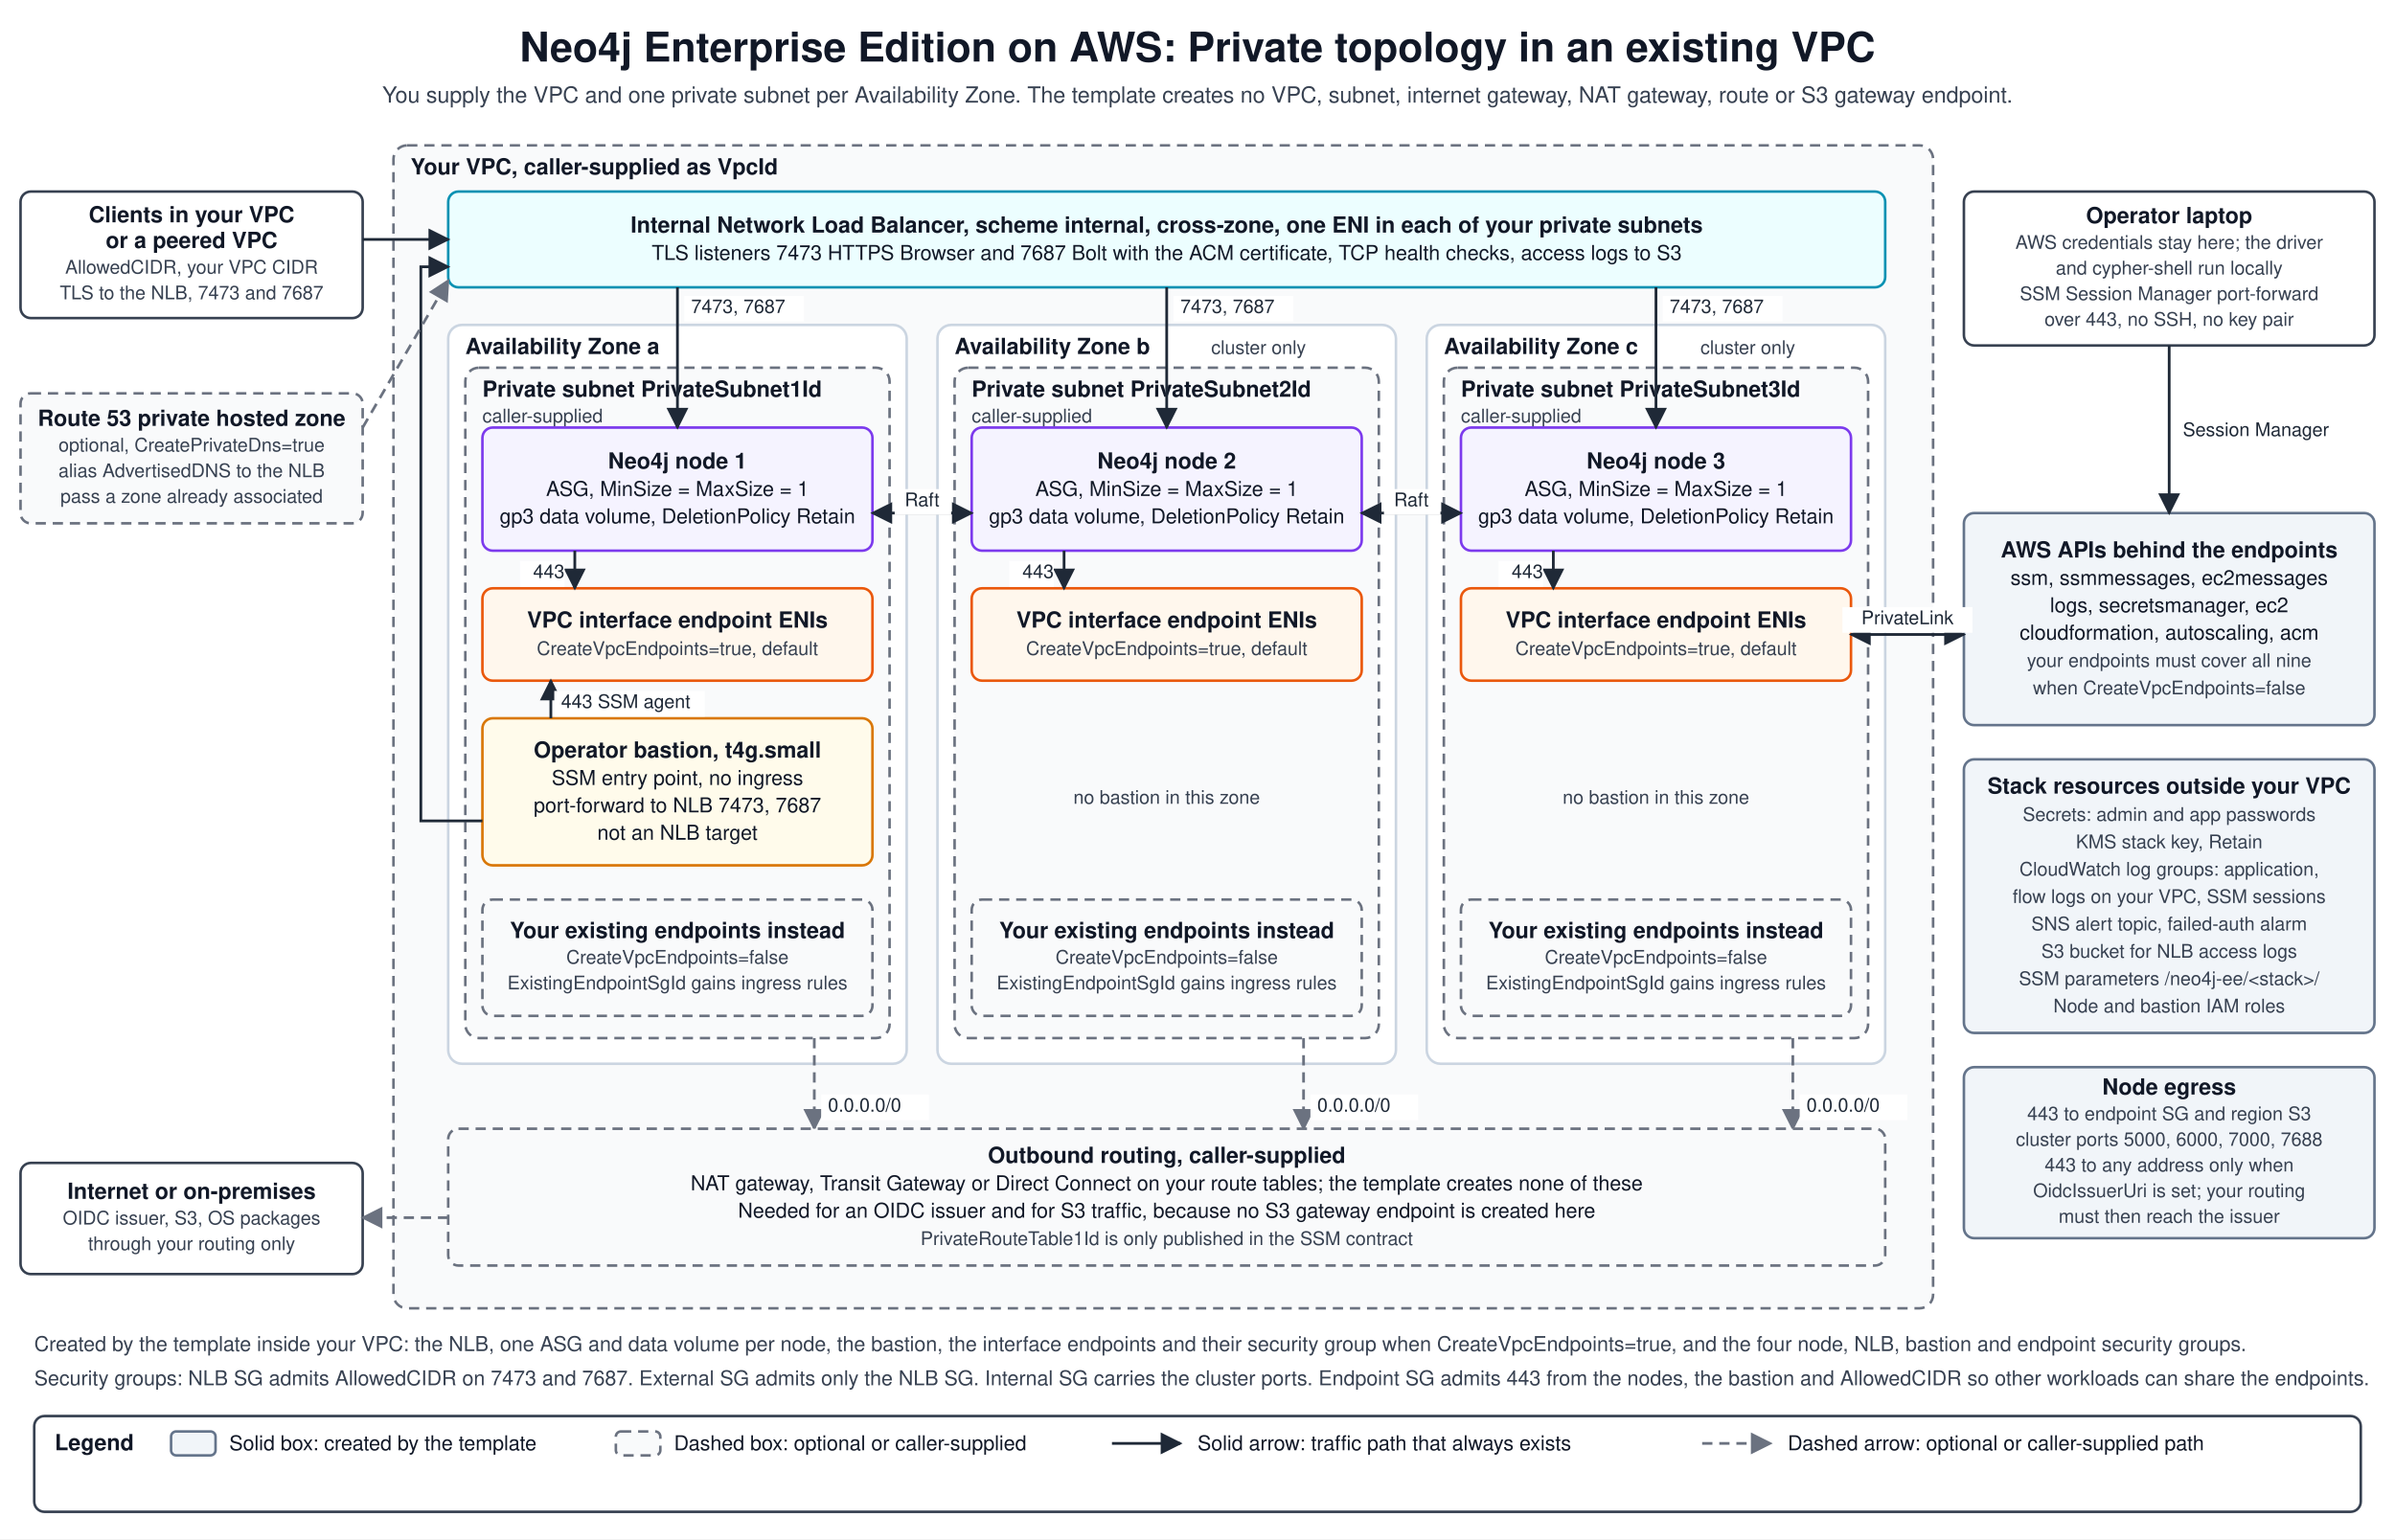
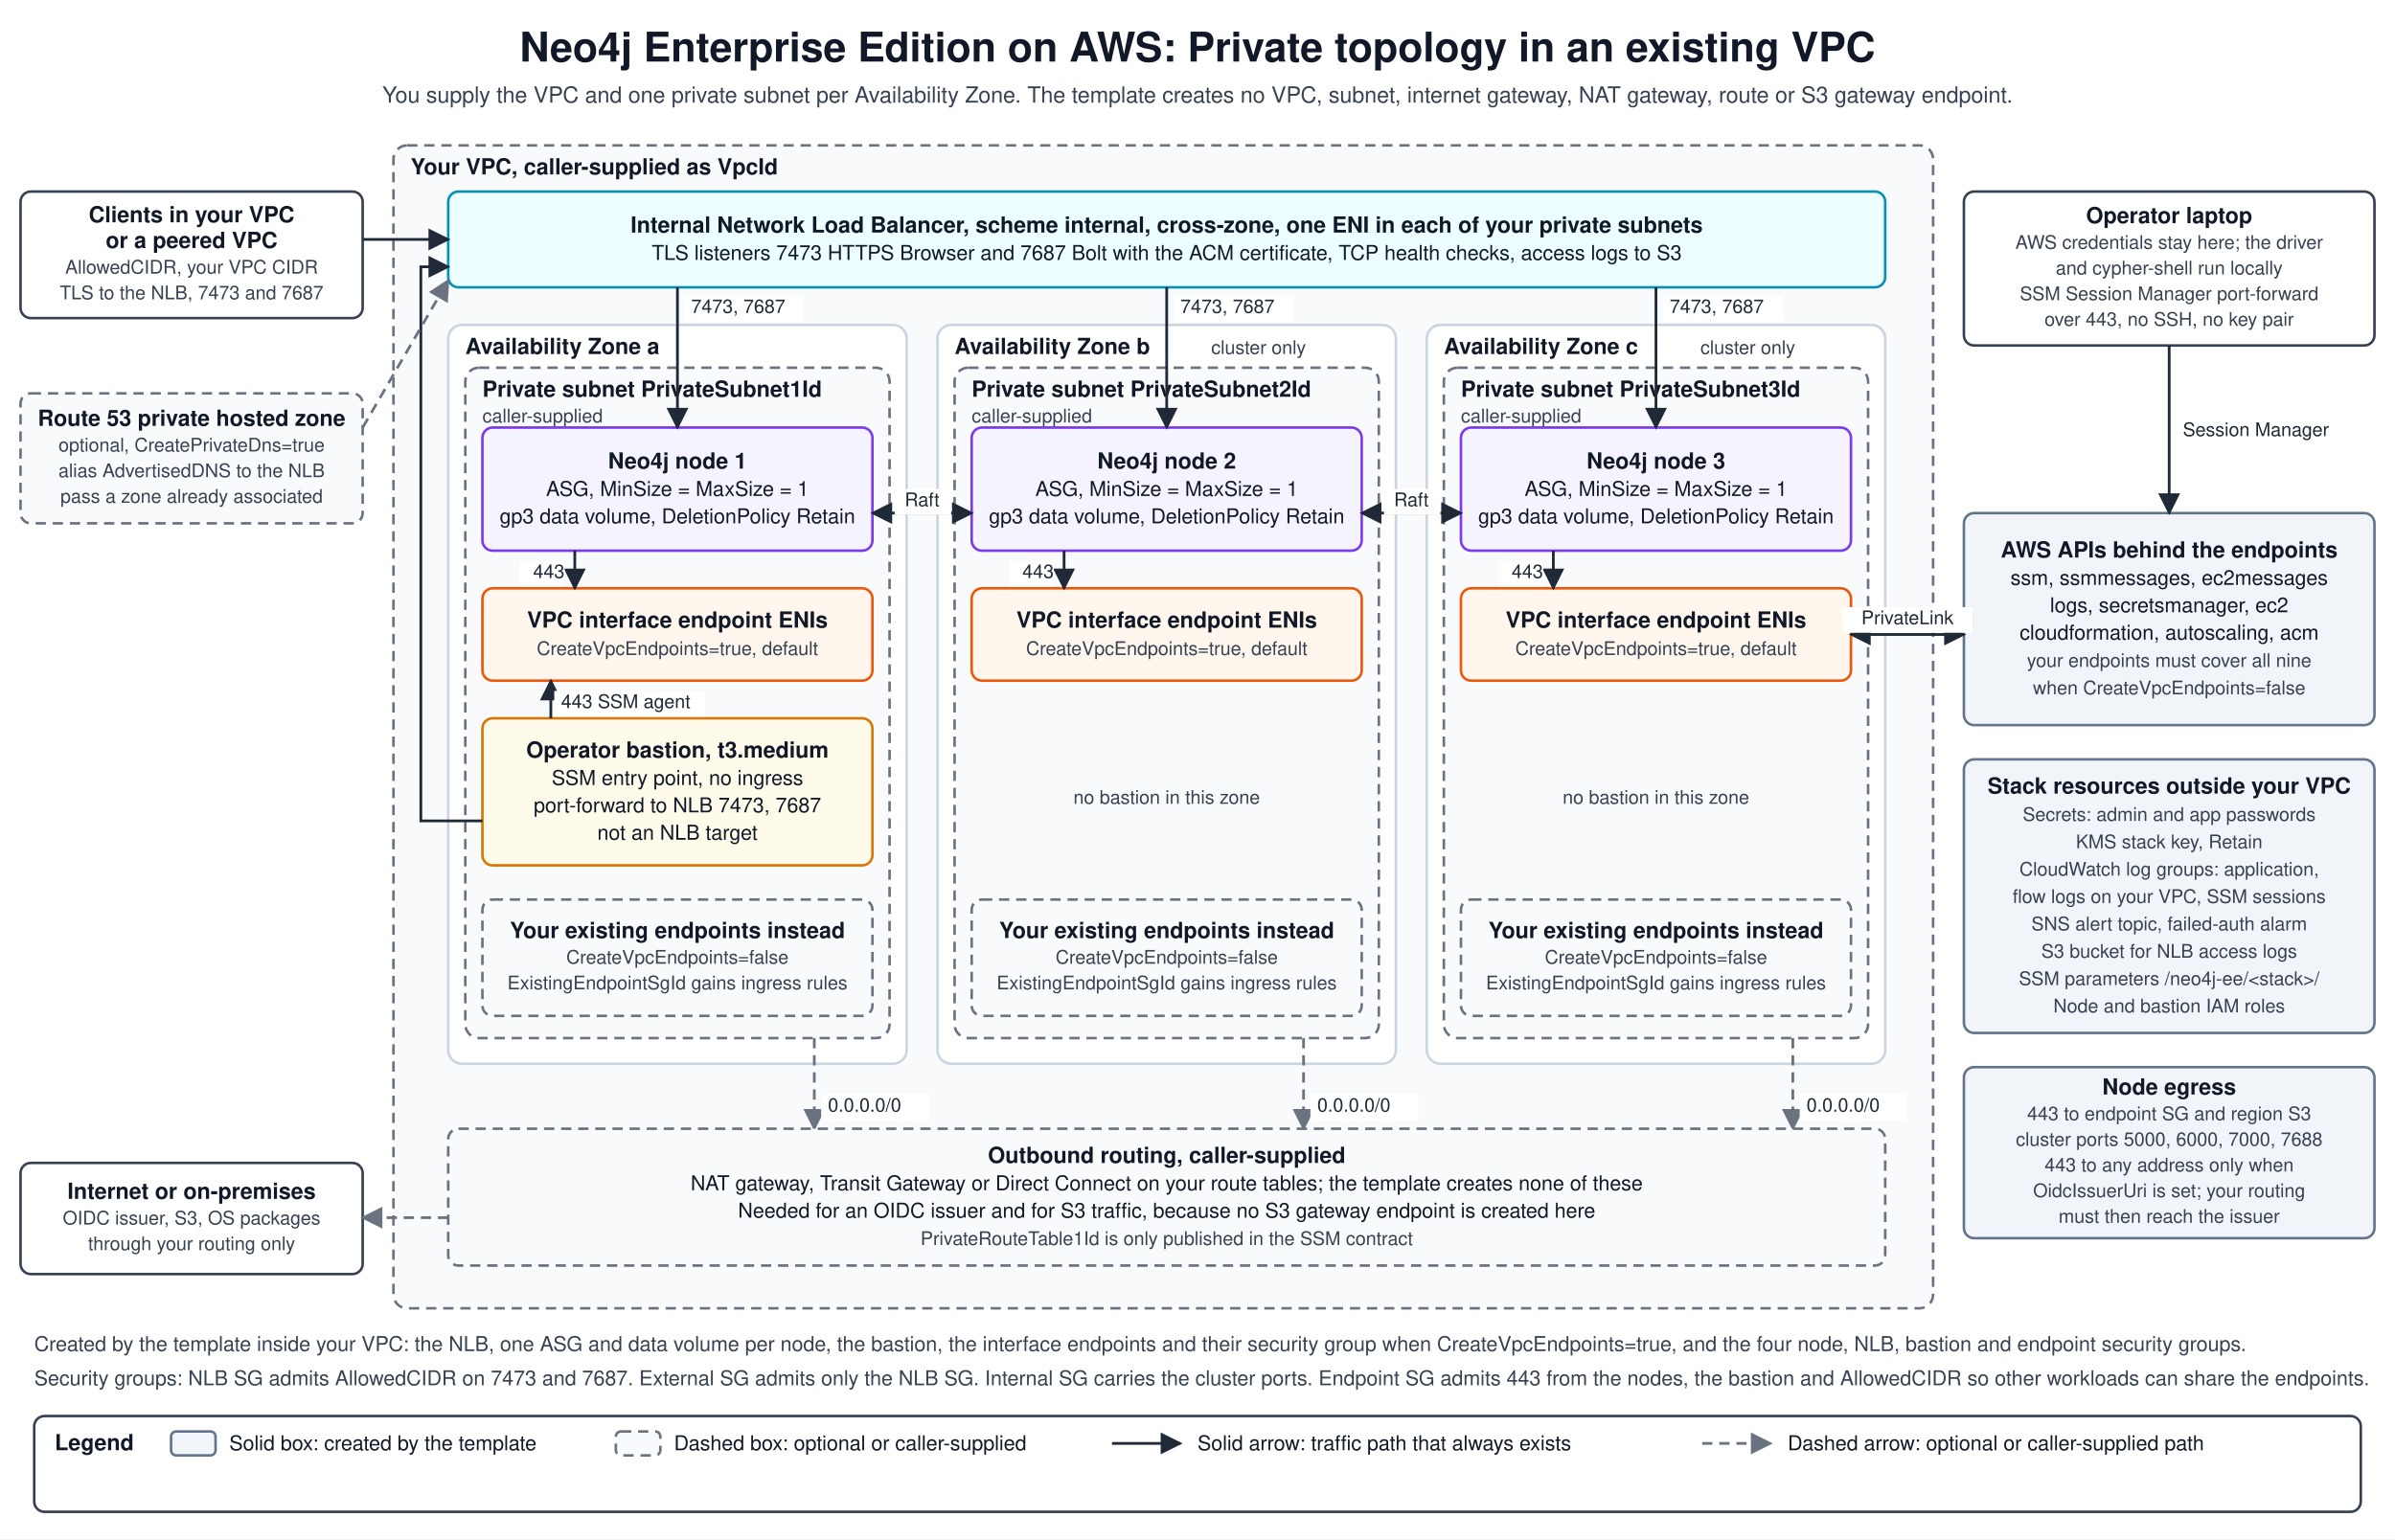
<svg xmlns="http://www.w3.org/2000/svg" viewBox="0 0 1400 900" width="1400" height="900" role="img" aria-labelledby="t">
  <style>
    text { font-family: -apple-system, BlinkMacSystemFont, 'Segoe UI', Helvetica, Arial, sans-serif; fill: #111827; }
    .title { font-size: 24px; font-weight: 700; }
    .subtitle { font-size: 13px; fill: #374151; }
    .h { font-size: 13px; font-weight: 700; }
    .b { font-size: 12px; }
    .s { font-size: 11px; fill: #374151; }
    .note { font-size: 12px; fill: #374151; }
    .lbl { font-size: 11px; fill: #1f2937; }
    .vpc { fill: #f8fafc; stroke: #475569; stroke-width: 2; }
    .az { fill: #ffffff; stroke: #cbd5e1; stroke-width: 1.5; }
    .pub { fill: #ecfdf5; stroke: #10b981; stroke-width: 1.5; }
    .priv { fill: #eff6ff; stroke: #3b82f6; stroke-width: 1.5; }
    .node { fill: #f5f3ff; stroke: #7c3aed; stroke-width: 1.5; }
    .nlb { fill: #ecfeff; stroke: #0891b2; stroke-width: 1.5; }
    .bastion { fill: #fffbeb; stroke: #d97706; stroke-width: 1.5; }
    .ep { fill: #fff7ed; stroke: #ea580c; stroke-width: 1.5; }
    .svc { fill: #f1f5f9; stroke: #64748b; stroke-width: 1.5; }
    .ext { fill: #ffffff; stroke: #374151; stroke-width: 1.5; }
    .opt { fill: #f9fafb; stroke: #6b7280; stroke-width: 1.5; stroke-dasharray: 6 4; }
    .igw { fill: #ecfdf5; stroke: #059669; stroke-width: 1.5; }
    .flow { fill: none; stroke: #1f2937; stroke-width: 1.6; }
    .flowd { fill: none; stroke: #6b7280; stroke-width: 1.6; stroke-dasharray: 6 4; }
    .halo { fill: #ffffff; }
  </style>
  <defs>
    <marker id="ah" viewBox="0 0 10 10" refX="9" refY="5" markerWidth="8" markerHeight="8" orient="auto-start-reverse">
      <path d="M 0 0 L 10 5 L 0 10 z" fill="#1f2937" />
    </marker>
    <marker id="ahd" viewBox="0 0 10 10" refX="9" refY="5" markerWidth="8" markerHeight="8" orient="auto-start-reverse">
      <path d="M 0 0 L 10 5 L 0 10 z" fill="#6b7280" />
    </marker>
  </defs>
  <rect x="0" y="0" width="1400" height="900" fill="#ffffff" />
  <text x="700" y="36" class="title" text-anchor="middle">Neo4j Enterprise Edition on AWS: Private topology in an existing VPC</text>
  <text x="700" y="60" class="subtitle" text-anchor="middle">You supply the VPC and one private subnet per Availability Zone. The template creates no VPC, subnet, internet gateway, NAT gateway, route or S3 gateway endpoint.</text>
  <rect x="230" y="85" width="900" height="680" rx="8" class="opt" />
  <text x="240" y="102" class="h">Your VPC, caller-supplied as VpcId</text>
  <rect x="262" y="112" width="840" height="56" rx="6" class="nlb" />
  <text x="682.0" y="136.0" class="h" text-anchor="middle">Internal Network Load Balancer, scheme internal, cross-zone, one ENI in each of your private subnets</text>
  <text x="682.0" y="152.0" class="b" text-anchor="middle">TLS listeners 7473 HTTPS Browser and 7687 Bolt with the ACM certificate, TCP health checks, access logs to S3</text>
  <rect x="262" y="190" width="268" height="432" rx="8" class="az" />
  <text x="272" y="207" class="h">Availability Zone a</text>
  <rect x="272" y="215" width="248" height="392" rx="8" class="opt" />
  <text x="282" y="232" class="h">Private subnet PrivateSubnet1Id</text>
  <text x="282" y="247" class="s">caller-supplied</text>
  <rect x="282" y="250" width="228" height="72" rx="6" class="node" />
  <text x="396.0" y="274.0" class="h" text-anchor="middle">Neo4j node 1</text>
  <text x="396.0" y="290.0" class="b" text-anchor="middle">ASG, MinSize = MaxSize = 1</text>
  <text x="396.0" y="306.0" class="b" text-anchor="middle">gp3 data volume, DeletionPolicy Retain</text>
  <rect x="282" y="344" width="228" height="54" rx="6" class="ep" />
  <text x="396.0" y="367.0" class="h" text-anchor="middle">VPC interface endpoint ENIs</text>
  <text x="396.0" y="383.0" class="s" text-anchor="middle">CreateVpcEndpoints=true, default</text>
  <rect x="282" y="420" width="228" height="86" rx="6" class="bastion" />
-   <text x="396.0" y="443.0" class="h" text-anchor="middle">Operator bastion, t4g.small</text>
+   <text x="396.0" y="443.0" class="h" text-anchor="middle">Operator bastion, t3.medium</text>
  <text x="396.0" y="459.0" class="b" text-anchor="middle">SSM entry point, no ingress</text>
  <text x="396.0" y="475.0" class="b" text-anchor="middle">port-forward to NLB 7473, 7687</text>
  <text x="396.0" y="491.0" class="b" text-anchor="middle">not an NLB target</text>
  <rect x="282" y="526" width="228" height="68" rx="6" class="opt" />
  <text x="396.0" y="548.5" class="h" text-anchor="middle">Your existing endpoints instead</text>
  <text x="396.0" y="563.5" class="s" text-anchor="middle">CreateVpcEndpoints=false</text>
  <text x="396.0" y="578.5" class="s" text-anchor="middle">ExistingEndpointSgId gains ingress rules</text>
  <path d="M 396.0 168 L 396.0 250" class="flow" marker-end="url(#ah)" />
  <rect x="400" y="173" width="70" height="15" class="halo" />
  <text x="404.0" y="183" class="lbl">7473, 7687</text>
  <path d="M 336.0 322 L 336.0 344" class="flow" marker-end="url(#ah)" />
  <rect x="304" y="328" width="26" height="15" class="halo" />
  <text x="330.0" y="338" class="lbl" text-anchor="end">443</text>
  <path d="M 476.0 607 L 476.0 660" class="flowd" marker-end="url(#ahd)" />
  <rect x="480" y="640" width="63" height="15" class="halo" />
  <text x="484.0" y="650" class="lbl">0.0.0.0/0</text>
  <rect x="548" y="190" width="268" height="432" rx="8" class="az" />
  <text x="558" y="207" class="h">Availability Zone b</text>
  <text x="708" y="207" class="s">cluster only</text>
  <rect x="558" y="215" width="248" height="392" rx="8" class="opt" />
  <text x="568" y="232" class="h">Private subnet PrivateSubnet2Id</text>
  <text x="568" y="247" class="s">caller-supplied</text>
  <rect x="568" y="250" width="228" height="72" rx="6" class="node" />
  <text x="682.0" y="274.0" class="h" text-anchor="middle">Neo4j node 2</text>
  <text x="682.0" y="290.0" class="b" text-anchor="middle">ASG, MinSize = MaxSize = 1</text>
  <text x="682.0" y="306.0" class="b" text-anchor="middle">gp3 data volume, DeletionPolicy Retain</text>
  <rect x="568" y="344" width="228" height="54" rx="6" class="ep" />
  <text x="682.0" y="367.0" class="h" text-anchor="middle">VPC interface endpoint ENIs</text>
  <text x="682.0" y="383.0" class="s" text-anchor="middle">CreateVpcEndpoints=true, default</text>
  <text x="682.0" y="470" class="s" text-anchor="middle">no bastion in this zone</text>
  <rect x="568" y="526" width="228" height="68" rx="6" class="opt" />
  <text x="682.0" y="548.5" class="h" text-anchor="middle">Your existing endpoints instead</text>
  <text x="682.0" y="563.5" class="s" text-anchor="middle">CreateVpcEndpoints=false</text>
  <text x="682.0" y="578.5" class="s" text-anchor="middle">ExistingEndpointSgId gains ingress rules</text>
  <path d="M 682.0 168 L 682.0 250" class="flow" marker-end="url(#ah)" />
  <rect x="686" y="173" width="70" height="15" class="halo" />
  <text x="690.0" y="183" class="lbl">7473, 7687</text>
  <path d="M 622.0 322 L 622.0 344" class="flow" marker-end="url(#ah)" />
  <rect x="590" y="328" width="26" height="15" class="halo" />
  <text x="616.0" y="338" class="lbl" text-anchor="end">443</text>
  <path d="M 762.0 607 L 762.0 660" class="flowd" marker-end="url(#ahd)" />
  <rect x="766" y="640" width="63" height="15" class="halo" />
  <text x="770.0" y="650" class="lbl">0.0.0.0/0</text>
  <rect x="834" y="190" width="268" height="432" rx="8" class="az" />
  <text x="844" y="207" class="h">Availability Zone c</text>
  <text x="994" y="207" class="s">cluster only</text>
  <rect x="844" y="215" width="248" height="392" rx="8" class="opt" />
  <text x="854" y="232" class="h">Private subnet PrivateSubnet3Id</text>
  <text x="854" y="247" class="s">caller-supplied</text>
  <rect x="854" y="250" width="228" height="72" rx="6" class="node" />
  <text x="968.0" y="274.0" class="h" text-anchor="middle">Neo4j node 3</text>
  <text x="968.0" y="290.0" class="b" text-anchor="middle">ASG, MinSize = MaxSize = 1</text>
  <text x="968.0" y="306.0" class="b" text-anchor="middle">gp3 data volume, DeletionPolicy Retain</text>
  <rect x="854" y="344" width="228" height="54" rx="6" class="ep" />
  <text x="968.0" y="367.0" class="h" text-anchor="middle">VPC interface endpoint ENIs</text>
  <text x="968.0" y="383.0" class="s" text-anchor="middle">CreateVpcEndpoints=true, default</text>
  <text x="968.0" y="470" class="s" text-anchor="middle">no bastion in this zone</text>
  <rect x="854" y="526" width="228" height="68" rx="6" class="opt" />
  <text x="968.0" y="548.5" class="h" text-anchor="middle">Your existing endpoints instead</text>
  <text x="968.0" y="563.5" class="s" text-anchor="middle">CreateVpcEndpoints=false</text>
  <text x="968.0" y="578.5" class="s" text-anchor="middle">ExistingEndpointSgId gains ingress rules</text>
  <path d="M 968.0 168 L 968.0 250" class="flow" marker-end="url(#ah)" />
  <rect x="972" y="173" width="70" height="15" class="halo" />
  <text x="976.0" y="183" class="lbl">7473, 7687</text>
  <path d="M 908.0 322 L 908.0 344" class="flow" marker-end="url(#ah)" />
  <rect x="876" y="328" width="26" height="15" class="halo" />
  <text x="902.0" y="338" class="lbl" text-anchor="end">443</text>
  <path d="M 1048.0 607 L 1048.0 660" class="flowd" marker-end="url(#ahd)" />
  <rect x="1052" y="640" width="63" height="15" class="halo" />
  <text x="1056.0" y="650" class="lbl">0.0.0.0/0</text>
  <path d="M 322 420 L 322 398" class="flow" marker-end="url(#ah)" />
  <rect x="324" y="404" width="88" height="15" class="halo" />
  <text x="328" y="414" class="lbl">443 SSM agent</text>
  <path d="M 282 480 L 246 480 L 246 156 L 262 156" class="flow" marker-end="url(#ah)" />
  <path d="M 510 300 L 568 300" class="flow" marker-end="url(#ah)" marker-start="url(#ah)" />
  <rect x="523" y="286" width="33" height="15" class="halo" />
  <text x="539.0" y="296" class="lbl" text-anchor="middle">Raft</text>
  <path d="M 796 300 L 854 300" class="flow" marker-end="url(#ah)" marker-start="url(#ah)" />
  <rect x="809" y="286" width="33" height="15" class="halo" />
  <text x="825.0" y="296" class="lbl" text-anchor="middle">Raft</text>
  <rect x="262" y="660" width="840" height="80" rx="6" class="opt" />
  <text x="682.0" y="680.0" class="h" text-anchor="middle">Outbound routing, caller-supplied</text>
  <text x="682.0" y="696.0" class="b" text-anchor="middle">NAT gateway, Transit Gateway or Direct Connect on your route tables; the template creates none of these</text>
  <text x="682.0" y="712.0" class="b" text-anchor="middle">Needed for an OIDC issuer and for S3 traffic, because no S3 gateway endpoint is created here</text>
  <text x="682.0" y="728.0" class="s" text-anchor="middle">PrivateRouteTable1Id is only published in the SSM contract</text>
  <rect x="12" y="112" width="200" height="74" rx="6" class="ext" />
  <text x="112.0" y="130.0" class="h" text-anchor="middle">Clients in your VPC</text>
  <text x="112.0" y="145.0" class="h" text-anchor="middle">or a peered VPC</text>
  <text x="112.0" y="160.0" class="s" text-anchor="middle">AllowedCIDR, your VPC CIDR</text>
  <text x="112.0" y="175.0" class="s" text-anchor="middle">TLS to the NLB, 7473 and 7687</text>
  <path d="M 212 140 L 262 140" class="flow" marker-end="url(#ah)" />
  <rect x="12" y="230" width="200" height="76" rx="6" class="opt" />
  <text x="112.0" y="249.0" class="h" text-anchor="middle">Route 53 private hosted zone</text>
  <text x="112.0" y="264.0" class="s" text-anchor="middle">optional, CreatePrivateDns=true</text>
  <text x="112.0" y="279.0" class="s" text-anchor="middle">alias AdvertisedDNS to the NLB</text>
  <text x="112.0" y="294.0" class="s" text-anchor="middle">pass a zone already associated</text>
  <path d="M 212 250 L 262 164" class="flowd" marker-end="url(#ahd)" />
  <rect x="12" y="680" width="200" height="65" rx="6" class="ext" />
  <text x="112.0" y="701.0" class="h" text-anchor="middle">Internet or on-premises</text>
  <text x="112.0" y="716.0" class="s" text-anchor="middle">OIDC issuer, S3, OS packages</text>
  <text x="112.0" y="731.0" class="s" text-anchor="middle">through your routing only</text>
  <path d="M 262 712 L 212 712" class="flowd" marker-end="url(#ahd)" />
  <rect x="1148" y="112" width="240" height="90" rx="6" class="ext" />
  <text x="1268.0" y="130.5" class="h" text-anchor="middle">Operator laptop</text>
  <text x="1268.0" y="145.5" class="s" text-anchor="middle">AWS credentials stay here; the driver</text>
  <text x="1268.0" y="160.5" class="s" text-anchor="middle">and cypher-shell run locally</text>
  <text x="1268.0" y="175.5" class="s" text-anchor="middle">SSM Session Manager port-forward</text>
  <text x="1268.0" y="190.5" class="s" text-anchor="middle">over 443, no SSH, no key pair</text>
  <rect x="1148" y="300" width="240" height="124" rx="6" class="svc" />
  <text x="1268.0" y="326.0" class="h" text-anchor="middle">AWS APIs behind the endpoints</text>
  <text x="1268.0" y="342.0" class="b" text-anchor="middle">ssm, ssmmessages, ec2messages</text>
  <text x="1268.0" y="358.0" class="b" text-anchor="middle">logs, secretsmanager, ec2</text>
  <text x="1268.0" y="374.0" class="b" text-anchor="middle">cloudformation, autoscaling, acm</text>
  <text x="1268.0" y="390.0" class="s" text-anchor="middle">your endpoints must cover all nine</text>
  <text x="1268.0" y="406.0" class="s" text-anchor="middle">when CreateVpcEndpoints=false</text>
  <path d="M 1268.0 202 L 1268.0 300" class="flow" marker-end="url(#ah)" />
  <rect x="1272" y="245" width="100" height="15" class="halo" />
  <text x="1276.0" y="255" class="lbl">Session Manager</text>
  <path d="M 1082 371 L 1148 371" class="flow" marker-end="url(#ah)" marker-start="url(#ah)" />
  <rect x="1077" y="355" width="76" height="15" class="halo" />
  <text x="1115.0" y="365" class="lbl" text-anchor="middle">PrivateLink</text>
  <rect x="1148" y="444" width="240" height="160" rx="6" class="svc" />
  <text x="1268.0" y="464.0" class="h" text-anchor="middle">Stack resources outside your VPC</text>
  <text x="1268.0" y="480.0" class="s" text-anchor="middle">Secrets: admin and app passwords</text>
  <text x="1268.0" y="496.0" class="s" text-anchor="middle">KMS stack key, Retain</text>
  <text x="1268.0" y="512.0" class="s" text-anchor="middle">CloudWatch log groups: application,</text>
  <text x="1268.0" y="528.0" class="s" text-anchor="middle">flow logs on your VPC, SSM sessions</text>
  <text x="1268.0" y="544.0" class="s" text-anchor="middle">SNS alert topic, failed-auth alarm</text>
  <text x="1268.0" y="560.0" class="s" text-anchor="middle">S3 bucket for NLB access logs</text>
  <text x="1268.0" y="576.0" class="s" text-anchor="middle">SSM parameters /neo4j-ee/&lt;stack&gt;/</text>
  <text x="1268.0" y="592.0" class="s" text-anchor="middle">Node and bastion IAM roles</text>
  <rect x="1148" y="624" width="240" height="100" rx="6" class="svc" />
  <text x="1268.0" y="640.0" class="h" text-anchor="middle">Node egress</text>
  <text x="1268.0" y="655.0" class="s" text-anchor="middle">443 to endpoint SG and region S3</text>
  <text x="1268.0" y="670.0" class="s" text-anchor="middle">cluster ports 5000, 6000, 7000, 7688</text>
  <text x="1268.0" y="685.0" class="s" text-anchor="middle">443 to any address only when</text>
  <text x="1268.0" y="700.0" class="s" text-anchor="middle">OidcIssuerUri is set; your routing</text>
  <text x="1268.0" y="715.0" class="s" text-anchor="middle">must then reach the issuer</text>
  <text x="20" y="790" class="note">Created by the template inside your VPC: the NLB, one ASG and data volume per node, the bastion, the interface endpoints and their security group when CreateVpcEndpoints=true, and the four node, NLB, bastion and endpoint security groups.</text>
  <text x="20" y="810" class="note">Security groups: NLB SG admits AllowedCIDR on 7473 and 7687. External SG admits only the NLB SG. Internal SG carries the cluster ports. Endpoint SG admits 443 from the nodes, the bastion and AllowedCIDR so other workloads can share the endpoints.</text>
  <rect x="20" y="828" width="1360" height="56" rx="6" class="ext" />
  <text x="32" y="848" class="h">Legend</text>
  <rect x="100" y="837" width="26" height="14" rx="3" class="svc" />
  <text x="134" y="848" class="b">Solid box: created by the template</text>
  <rect x="360" y="837" width="26" height="14" rx="3" class="opt" />
  <text x="394" y="848" class="b">Dashed box: optional or caller-supplied</text>
  <path d="M 650 844 L 690 844" class="flow" marker-end="url(#ah)" />
  <text x="700" y="848" class="b">Solid arrow: traffic path that always exists</text>
  <path d="M 995 844 L 1035 844" class="flowd" marker-end="url(#ahd)" />
  <text x="1045" y="848" class="b">Dashed arrow: optional or caller-supplied path</text>
</svg>
